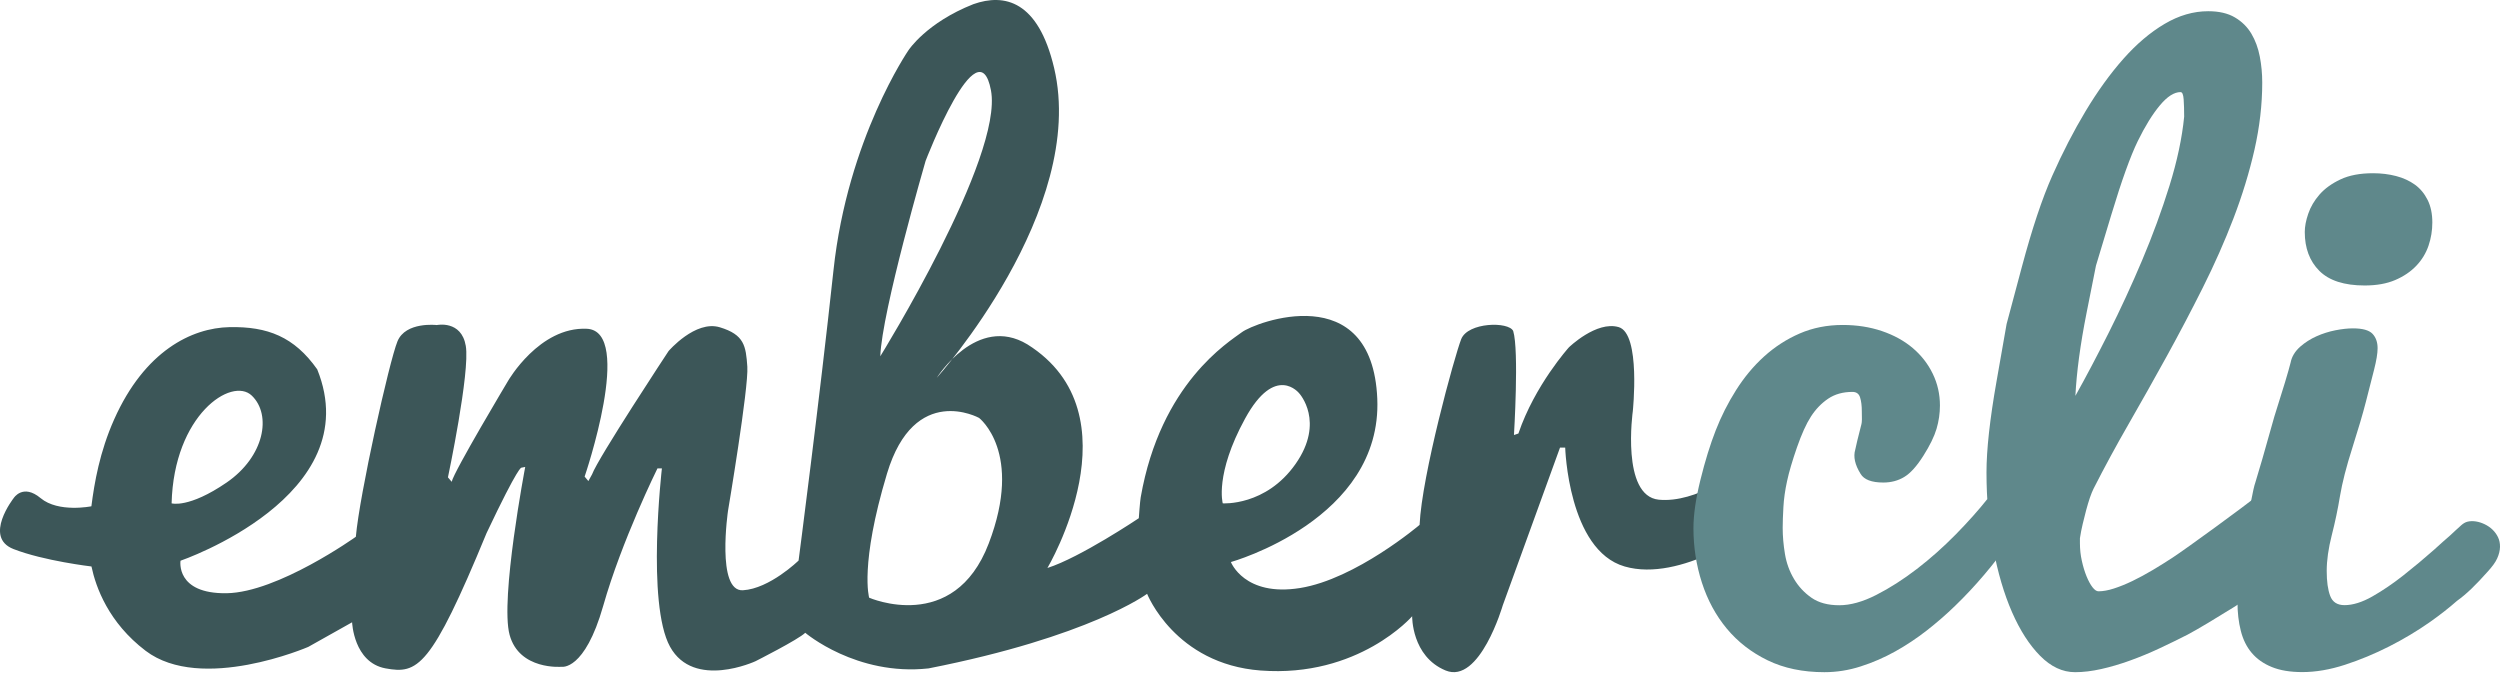
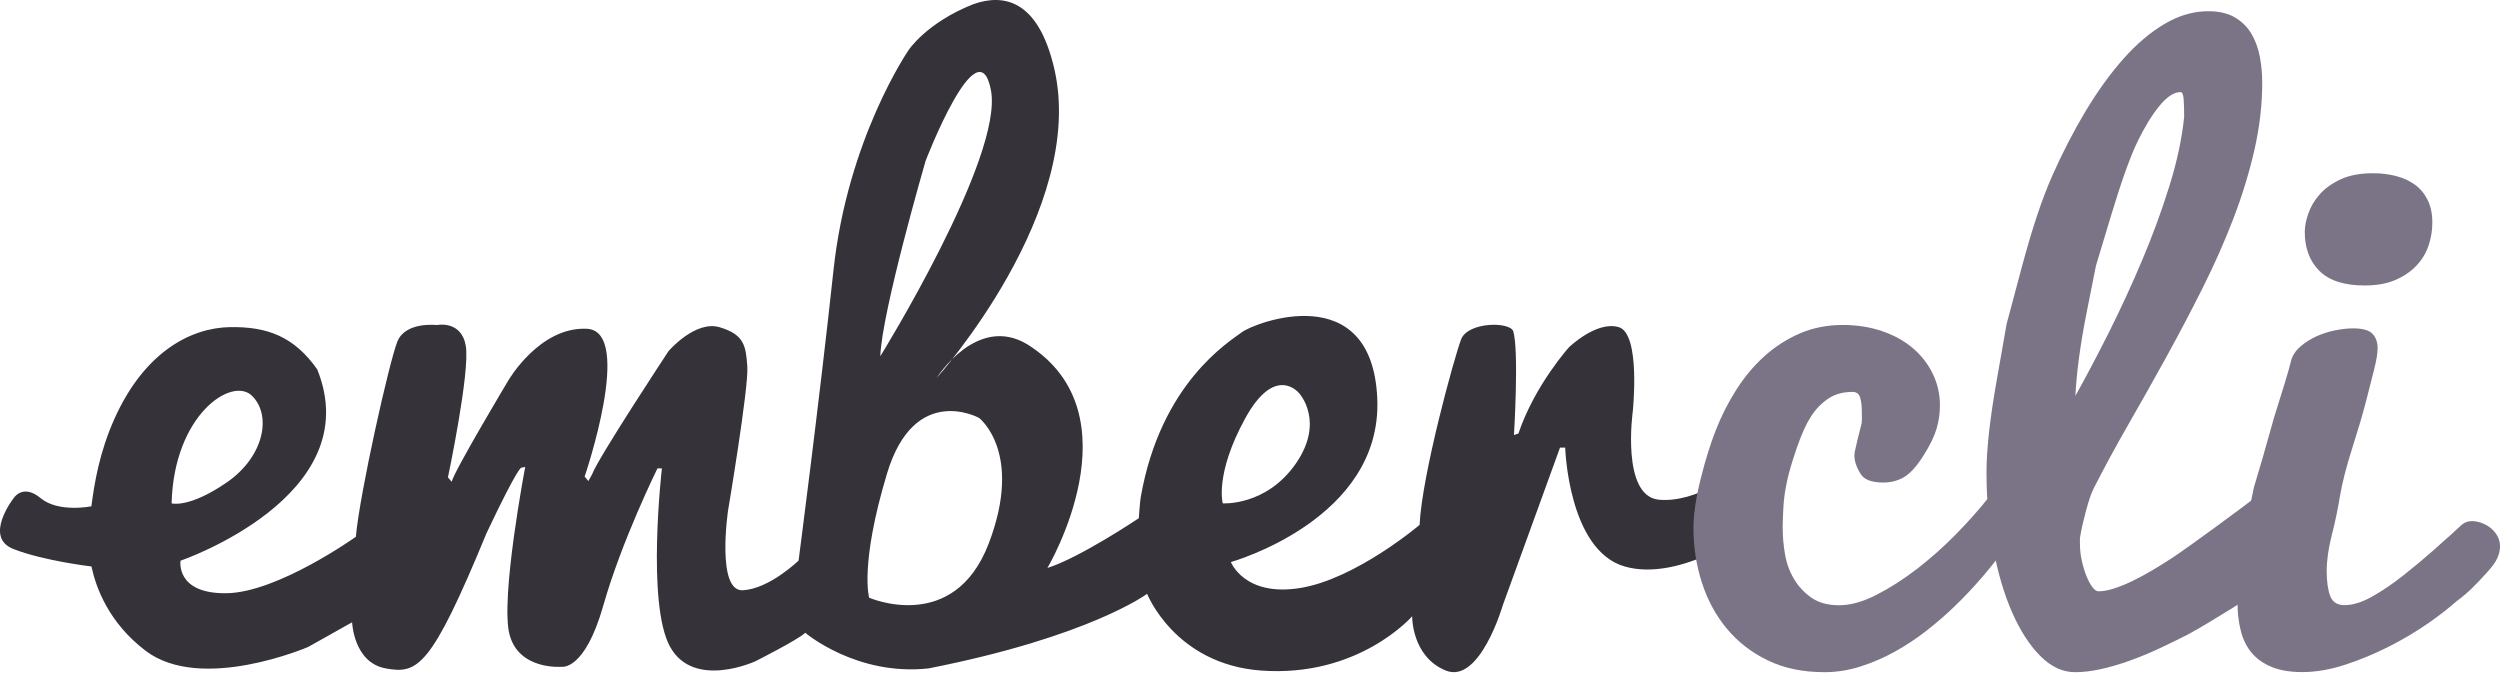
<svg xmlns="http://www.w3.org/2000/svg" version="1.1" id="Layer_1" x="0px" y="0px" width="595.563px" height="160.13px" viewBox="0 0 595.563 160.13" enable-background="new 0 0 595.563 160.13" xml:space="preserve">
-   <path fill-rule="evenodd" clip-rule="evenodd" fill="#3C5658" d="M421.541,116.413c-0.709-7.078-7.08-4.444-7.08-4.444  s-10.27,7.956-19.289,7.071c-9.029-0.885-6.199-21.066-6.199-21.066s1.949-18.497-3.361-20.047c-5.309-1.55-11.859,4.82-11.859,4.82  s-8.141,9.025-12.029,20.529l-1.061,0.354c0,0,1.24-20.174-0.18-24.775c-1.061-2.301-10.791-2.123-12.391,1.946  c-1.59,4.069-9.369,32.385-9.91,44.241c0,0-15.209,12.919-28.49,15.043c-13.27,2.123-16.459-6.194-16.459-6.194  s36.11-10.087,34.87-38.933s-29.119-18.178-32.27-15.807c-3.051,2.293-19.34,12.119-24.09,39.33  c-0.17,0.926-0.451,4.969-0.451,4.969s-13.979,9.379-21.77,11.856c0,0,21.77-36.632-4.77-53.267  c-12.041-7.256-21.59,7.963-21.59,7.963s35.92-39.994,27.959-73.795c-3.799-16.097-11.84-17.824-19.229-15.219  c-11.211,4.424-15.461,10.972-15.461,10.972s-14.51,21.06-17.869,52.382c-3.371,31.322-8.32,69.193-8.32,69.193  s-6.9,6.726-13.271,7.08c-6.369,0.354-3.539-18.936-3.539-18.936s4.949-29.377,4.6-34.332s-0.711-7.609-6.551-9.379  s-12.209,5.663-12.209,5.663s-16.811,25.483-18.23,29.376l-0.879,1.593l-0.891-1.062c0,0,11.859-34.686,0.529-35.217  c-11.32-0.53-18.75,12.388-18.75,12.388s-12.92,21.59-13.449,24.067l-0.891-1.062c0,0,5.311-25.129,4.25-31.323  c-1.061-6.193-6.9-4.955-6.9-4.955s-7.439-0.885-9.379,3.893c-1.951,4.779-9.031,36.455-9.91,46.543c0,0-18.58,13.273-30.791,13.449  c-12.219,0.178-10.979-7.744-10.979-7.744s44.779-15.325,32.568-45.586c-5.488-7.787-11.859-10.236-20.889-10.06  c-9.02,0.177-20.221,5.685-27.48,21.966c-3.461,7.766-4.721,15.135-5.43,20.713c0,0-7.84,1.599-12.09-1.94  c-4.24-3.539-6.43,0-6.43,0s-7.291,9.294-0.041,12.126c7.26,2.831,18.59,4.154,18.59,4.154h-0.01  c1.041,4.955,4.07,13.373,12.9,20.082c13.279,10.088,38.75-0.926,38.75-0.926l10.439-5.861c0,0,0.359,9.576,7.971,10.979  c7.609,1.395,10.789-0.021,24.061-32.229c7.789-16.459,8.318-15.582,8.318-15.582l0.891-0.176c0,0-6.02,31.5-3.721,39.994  c2.301,8.494,12.391,7.61,12.391,7.61s5.48,1.062,9.91-14.513c4.42-15.572,12.92-32.738,12.92-32.738h1.061  c0,0-3.721,32.208,1.939,42.473c5.67,10.264,20.359,3.454,20.359,3.454s10.261-5.182,11.851-6.774c0,0,12.18,10.371,29.369,8.488  c38.41-7.561,52.07-17.769,52.07-17.769s6.6,16.72,27.042,18.271c23.359,1.77,36.1-12.926,36.1-12.926s-0.17,9.557,7.971,12.918  c8.139,3.363,13.619-15.529,13.619-15.529l13.631-37.561h1.238c0,0,0.711,24.422,14.16,28.314  c13.451,3.894,30.971-9.116,30.971-9.116S422.242,123.493,421.541,116.413L421.541,116.413z M40.881,119.911  c0.531-21.06,14.33-30.262,19.109-25.66c4.781,4.601,3.012,14.511-6.01,20.705C44.952,121.149,40.881,119.911,40.881,119.911  L40.881,119.911z M220.501,38.329c0,0,12.57-32.739,15.57-16.812c3.01,15.928-26.361,63.354-26.361,63.354  C210.062,74.253,220.501,38.329,220.501,38.329L220.501,38.329z M235.541,129.467c-8.309,21.767-28.488,12.919-28.488,12.919  s-2.301-7.787,4.25-29.555c6.549-21.766,21.939-13.271,21.939-13.271S243.861,107.7,235.541,129.467L235.541,129.467z   M291.291,119.911c0,0-1.949-6.902,5.311-20.174c7.25-13.273,12.92-6.018,12.92-6.018s6.189,6.725-0.889,16.812  C301.553,120.618,291.291,119.911,291.291,119.911L291.291,119.911z" />
-   <path fill="#5F888B" d="M434.611,160.13c-5.129,0-9.629-0.941-13.51-2.824c-3.869-1.881-7.119-4.4-9.74-7.557  c-2.619-3.156-4.59-6.811-5.93-10.963s-2.01-8.471-2.01-12.955c0-3.209,0.561-7.059,1.67-11.543c1.109-4.485,2.32-8.401,3.631-11.75  c1.309-3.352,2.92-6.547,4.85-9.594c1.92-3.043,4.139-5.717,6.67-8.013c2.539-2.298,5.359-4.125,8.48-5.481  c3.119-1.357,6.539-2.035,10.27-2.035c3.35,0,6.459,0.484,9.32,1.451c2.859,0.971,5.299,2.315,7.33,4.029  c2.029,1.719,3.629,3.752,4.77,6.104c1.15,2.354,1.73,4.889,1.73,7.6c0,1.883-0.271,3.737-0.811,5.564  c-0.541,1.826-1.59,3.973-3.15,6.435c-1.561,2.466-3.07,4.142-4.539,5.026c-1.461,0.886-3.131,1.328-4.98,1.328  c-2.801,0-4.609-0.691-5.43-2.076c-1.34-2.159-1.76-4.069-1.271-5.73c0.172-0.884,0.66-2.933,1.49-6.145  c0.111-0.442,0.141-1.439,0.08-2.99c0-1.329-0.129-2.436-0.41-3.322c-0.27-0.884-0.879-1.328-1.818-1.328  c-2.262,0-4.191,0.541-5.791,1.617c-1.6,1.083-2.959,2.492-4.09,4.238c-1.131,1.742-2.24,4.206-3.35,7.389  c-1.1,3.186-1.891,5.856-2.35,8.016c-0.471,2.158-0.762,4.222-0.871,6.188c-0.109,1.965-0.17,3.612-0.17,4.939  c0,1.994,0.18,4.07,0.541,6.229c0.359,2.159,1.08,4.14,2.148,5.938c1.07,1.799,2.461,3.293,4.17,4.484  c1.711,1.19,3.92,1.785,6.621,1.785c2.66,0,5.59-0.816,8.799-2.449c3.211-1.634,6.441-3.697,9.682-6.188  c3.24-2.492,6.318-5.232,9.26-8.223c2.93-2.988,5.449-5.812,7.559-8.469l5.73,9.633c-4.16,5.926-8.639,11.211-13.459,15.861  c-2.051,1.993-4.281,3.932-6.68,5.812c-2.41,1.884-4.932,3.559-7.561,5.027c-2.631,1.465-5.371,2.656-8.221,3.567  C440.422,159.674,437.531,160.13,434.611,160.13L434.611,160.13z" />
-   <path fill="#5F888B" d="M494.412,94.298c2.5-4.467,5.15-9.492,7.959-15.074c2.801-5.583,5.451-11.332,7.951-17.253  c2.5-5.917,4.67-11.821,6.5-17.713c1.83-5.888,3-11.374,3.5-16.456c0-1.618-0.041-3-0.121-4.145s-0.33-1.717-0.74-1.717  c-1.529,0-3.17,1.053-4.92,3.155c-1.76,2.103-3.52,4.948-5.279,8.538c-1.75,3.59-3.85,9.427-6.289,17.516  c-2.441,8.084-3.66,12.129-3.66,12.131c0,0-0.75,3.754-2.24,11.258C495.582,82.038,494.701,88.626,494.412,94.298L494.412,94.298z   M494.332,160.13c-2.98,0-5.75-1.294-8.311-3.883c-2.57-2.59-4.799-6.062-6.709-10.424c-1.9-4.357-3.391-9.414-4.461-15.162  c-1.08-5.748-1.619-11.784-1.619-18.106c0-5.433,0.799-12.685,2.4-21.756c1.6-9.071,2.389-13.606,2.389-13.606  s1.211-4.527,3.631-13.59c2.42-9.06,4.84-16.328,7.279-21.801c2.43-5.471,5.07-10.584,7.92-15.34  c2.859-4.755,5.85-8.899,8.98-12.433c3.129-3.53,6.4-6.31,9.811-8.326c3.41-2.021,6.879-3.03,10.41-3.03  c2.559,0,4.68,0.49,6.34,1.469c1.67,0.978,2.979,2.27,3.939,3.877c0.949,1.604,1.619,3.423,2.01,5.453  c0.391,2.033,0.58,4.104,0.58,6.21c0,5.235-0.619,10.565-1.85,15.993c-1.24,5.428-2.91,10.885-5.01,16.367  c-2.102,5.484-4.541,10.982-7.301,16.492c-2.76,5.514-5.641,10.983-8.629,16.412c-2.99,5.426-6,10.773-9.021,16.033  c-3.029,5.26-5.809,10.404-8.369,15.428c-0.281,0.56-0.57,1.285-0.881,2.178c-0.299,0.895-0.59,1.855-0.869,2.89  c-0.281,1.035-0.551,2.136-0.83,3.31c-0.281,1.172-0.5,2.316-0.67,3.432v1.173c0,1.452,0.15,2.86,0.459,4.229  c0.301,1.367,0.68,2.597,1.121,3.685c0.449,1.09,0.92,1.955,1.42,2.599c0.5,0.639,0.969,0.961,1.41,0.961  c1.08,0,2.32-0.223,3.699-0.67c1.391-0.447,2.871-1.047,4.43-1.8c1.551-0.753,3.16-1.618,4.801-2.596s3.23-1.97,4.76-2.974  c3.57-2.345,16.58-11.873,20.5-14.943l4.801,19.889c-5.08,3.37-16.83,10.807-21.791,13.438c-2.17,1.105-4.41,2.197-6.719,3.275  c-2.301,1.08-4.631,2.043-6.971,2.883c-2.33,0.844-4.609,1.517-6.84,2.015C498.352,159.88,496.271,160.13,494.332,160.13  L494.332,160.13z" />
-   <path fill="#5F888B" d="M595.092,127.983c-0.33-0.688-0.77-1.291-1.32-1.818c-0.549-0.524-1.18-0.953-1.869-1.283  c-0.691-0.329-1.381-0.551-2.08-0.66c-0.689-0.111-1.35-0.095-1.961,0.047c-0.619,0.145-1.08,0.467-1.52,0.848  c-0.881,0.77-1.76,1.608-2.65,2.432c-1.48,1.242-2.039,1.822-3.83,3.41c-2.379,2.105-4.82,4.139-7.309,6.104  c-2.49,1.964-4.961,3.642-7.391,5.023c-2.439,1.385-4.65,2.075-6.65,2.075c-1.709,0-2.85-0.733-3.4-2.198  c-0.559-1.466-0.83-3.445-0.83-5.937c0-2.545,0.4-5.373,1.191-8.486c0.799-3.113,1.459-6.248,1.979-9.403  c0.531-3.155,1.5-6.968,2.932-11.438c1.42-4.473,2.5-8.129,3.229-10.974c0.721-2.845,1.371-5.379,1.941-7.606  c0.568-2.223,0.85-3.942,0.85-5.162c0-1.438-0.41-2.588-1.221-3.447c-0.82-0.857-2.369-1.286-4.65-1.286  c-1.25,0-2.648,0.156-4.199,0.461c-1.551,0.312-3.051,0.785-4.49,1.429c-1.439,0.646-2.73,1.471-3.881,2.478  c-1.25,1.12-2.01,2.379-2.279,3.776c-0.49,1.996-1.789,6.301-3.891,12.914c-2.27,8.113-3.779,13.351-4.529,15.717  c-0.459,1.187-1.48,6.59-3.08,16.209c-0.779,4.652-1.16,8.721-1.16,12.209c0,2.49,0.26,4.775,0.791,6.85  c0.52,2.079,1.389,3.836,2.609,5.275c1.221,1.441,2.811,2.561,4.779,3.361c1.961,0.803,4.391,1.205,7.271,1.205  c3.199,0,6.6-0.58,10.17-1.744c3.568-1.162,7.068-2.617,10.5-4.357c3.439-1.747,6.629-3.655,9.6-5.732  c2.59-1.816,4.74-3.521,6.59-5.148c2.24-1.59,4.449-3.746,7.4-7.064c0.969-1.086,1.719-2.061,2.15-3.021  c0.439-0.963,0.658-1.873,0.68-2.734C595.582,129.442,595.422,128.669,595.092,127.983L595.092,127.983z" />
-   <path fill="#5F888B" d="M563.332,68.009c2.82,0,5.25-0.432,7.27-1.299c2.02-0.866,3.689-1.999,5.02-3.395  c1.33-1.398,2.301-2.99,2.91-4.779c0.611-1.787,0.91-3.633,0.91-5.532c0-2.068-0.369-3.854-1.119-5.366  c-0.75-1.508-1.76-2.725-3.031-3.646c-1.279-0.92-2.77-1.604-4.488-2.055c-1.711-0.443-3.541-0.669-5.48-0.669  c-3.1,0-5.68,0.49-7.76,1.468c-2.08,0.979-3.74,2.182-4.99,3.604c-1.24,1.425-2.141,2.949-2.689,4.57  c-0.561,1.621-0.83,3.072-0.83,4.358c0,3.854,1.158,6.944,3.479,9.261C554.861,66.849,558.461,68.009,563.332,68.009L563.332,68.009  z" />
+   <path fill-rule="evenodd" clip-rule="evenodd" fill="#35323A" d="M421.541,116.413c-0.709-7.078-7.08-4.444-7.08-4.444  s-10.27,7.956-19.289,7.071c-9.029-0.885-6.199-21.066-6.199-21.066s1.949-18.497-3.361-20.047c-5.309-1.55-11.859,4.82-11.859,4.82  s-8.141,9.025-12.029,20.529l-1.061,0.354c0,0,1.24-20.174-0.18-24.775c-1.061-2.301-10.791-2.123-12.391,1.946  c-1.59,4.069-9.369,32.385-9.91,44.241c0,0-15.209,12.919-28.49,15.043c-13.27,2.123-16.459-6.194-16.459-6.194  s36.11-10.087,34.87-38.933s-29.119-18.178-32.27-15.807c-3.051,2.293-19.34,12.119-24.09,39.33  c-0.17,0.926-0.451,4.969-0.451,4.969s-13.979,9.379-21.77,11.856c0,0,21.77-36.632-4.77-53.267  c-12.041-7.256-21.59,7.963-21.59,7.963s35.92-39.994,27.959-73.795c-3.799-16.097-11.84-17.824-19.229-15.219  c-11.211,4.424-15.461,10.972-15.461,10.972s-14.51,21.06-17.869,52.382c-3.371,31.322-8.32,69.193-8.32,69.193  s-6.9,6.726-13.271,7.08c-6.369,0.354-3.539-18.936-3.539-18.936s4.949-29.377,4.6-34.332s-0.711-7.609-6.551-9.379  s-12.209,5.663-12.209,5.663s-16.811,25.483-18.23,29.376l-0.879,1.593l-0.891-1.062c0,0,11.859-34.686,0.529-35.217  c-11.32-0.53-18.75,12.388-18.75,12.388s-12.92,21.59-13.449,24.067l-0.891-1.062c0,0,5.311-25.129,4.25-31.323  c-1.061-6.193-6.9-4.955-6.9-4.955s-7.439-0.885-9.379,3.893c-1.951,4.779-9.031,36.455-9.91,46.543c0,0-18.58,13.273-30.791,13.449  c-12.219,0.178-10.979-7.744-10.979-7.744s44.779-15.325,32.568-45.586c-5.488-7.787-11.859-10.236-20.889-10.06  c-9.02,0.177-20.221,5.685-27.48,21.966c-3.461,7.766-4.721,15.135-5.43,20.713c0,0-7.84,1.599-12.09-1.94  c-4.24-3.539-6.43,0-6.43,0s-7.291,9.294-0.041,12.126c7.26,2.831,18.59,4.154,18.59,4.154h-0.01  c1.041,4.955,4.07,13.373,12.9,20.082c13.279,10.088,38.75-0.926,38.75-0.926l10.439-5.861c0,0,0.359,9.576,7.971,10.979  c7.609,1.395,10.789-0.021,24.061-32.229c7.789-16.459,8.318-15.582,8.318-15.582l0.891-0.176c0,0-6.02,31.5-3.721,39.994  c2.301,8.494,12.391,7.61,12.391,7.61s5.48,1.062,9.91-14.513c4.42-15.572,12.92-32.738,12.92-32.738h1.061  c0,0-3.721,32.208,1.939,42.473c5.67,10.264,20.359,3.454,20.359,3.454s10.261-5.182,11.851-6.774c0,0,12.18,10.371,29.369,8.488  c38.41-7.561,52.07-17.769,52.07-17.769s6.6,16.72,27.042,18.271c23.359,1.77,36.1-12.926,36.1-12.926s-0.17,9.557,7.971,12.918  c8.139,3.363,13.619-15.529,13.619-15.529l13.631-37.561h1.238c0,0,0.711,24.422,14.16,28.314  c13.451,3.894,30.971-9.116,30.971-9.116S422.242,123.493,421.541,116.413L421.541,116.413z M40.881,119.911  c0.531-21.06,14.33-30.262,19.109-25.66c4.781,4.601,3.012,14.511-6.01,20.705C44.952,121.149,40.881,119.911,40.881,119.911  L40.881,119.911z M220.501,38.329c0,0,12.57-32.739,15.57-16.812c3.01,15.928-26.361,63.354-26.361,63.354  C210.062,74.253,220.501,38.329,220.501,38.329L220.501,38.329z M235.541,129.467c-8.309,21.767-28.488,12.919-28.488,12.919  s-2.301-7.787,4.25-29.555c6.549-21.766,21.939-13.271,21.939-13.271S243.861,107.7,235.541,129.467L235.541,129.467z   M291.291,119.911c0,0-1.949-6.902,5.311-20.174c7.25-13.273,12.92-6.018,12.92-6.018s6.189,6.725-0.889,16.812  C301.553,120.618,291.291,119.911,291.291,119.911L291.291,119.911z" />
+   <path fill="#7B7486" d="M434.611,160.13c-5.129,0-9.629-0.941-13.51-2.824c-3.869-1.881-7.119-4.4-9.74-7.557  c-2.619-3.156-4.59-6.811-5.93-10.963s-2.01-8.471-2.01-12.955c0-3.209,0.561-7.059,1.67-11.543c1.109-4.485,2.32-8.401,3.631-11.75  c1.309-3.352,2.92-6.547,4.85-9.594c1.92-3.043,4.139-5.717,6.67-8.013c2.539-2.298,5.359-4.125,8.48-5.481  c3.119-1.357,6.539-2.035,10.27-2.035c3.35,0,6.459,0.484,9.32,1.451c2.859,0.971,5.299,2.315,7.33,4.029  c2.029,1.719,3.629,3.752,4.77,6.104c1.15,2.354,1.73,4.889,1.73,7.6c0,1.883-0.271,3.737-0.811,5.564  c-0.541,1.826-1.59,3.973-3.15,6.435c-1.561,2.466-3.07,4.142-4.539,5.026c-1.461,0.886-3.131,1.328-4.98,1.328  c-2.801,0-4.609-0.691-5.43-2.076c-1.34-2.159-1.76-4.069-1.271-5.73c0.172-0.884,0.66-2.933,1.49-6.145  c0.111-0.442,0.141-1.439,0.08-2.99c0-1.329-0.129-2.436-0.41-3.322c-0.27-0.884-0.879-1.328-1.818-1.328  c-2.262,0-4.191,0.541-5.791,1.617c-1.6,1.083-2.959,2.492-4.09,4.238c-1.131,1.742-2.24,4.206-3.35,7.389  c-1.1,3.186-1.891,5.856-2.35,8.016c-0.471,2.158-0.762,4.222-0.871,6.188c-0.109,1.965-0.17,3.612-0.17,4.939  c0,1.994,0.18,4.07,0.541,6.229c0.359,2.159,1.08,4.14,2.148,5.938c1.07,1.799,2.461,3.293,4.17,4.484  c1.711,1.19,3.92,1.785,6.621,1.785c2.66,0,5.59-0.816,8.799-2.449c3.211-1.634,6.441-3.697,9.682-6.188  c3.24-2.492,6.318-5.232,9.26-8.223c2.93-2.988,5.449-5.812,7.559-8.469l5.73,9.633c-4.16,5.926-8.639,11.211-13.459,15.861  c-2.051,1.993-4.281,3.932-6.68,5.812c-2.41,1.884-4.932,3.559-7.561,5.027c-2.631,1.465-5.371,2.656-8.221,3.567  C440.422,159.674,437.531,160.13,434.611,160.13L434.611,160.13z" />
+   <path fill="#7B7486" d="M494.412,94.298c2.5-4.467,5.15-9.492,7.959-15.074c2.801-5.583,5.451-11.332,7.951-17.253  c2.5-5.917,4.67-11.821,6.5-17.713c1.83-5.888,3-11.374,3.5-16.456c0-1.618-0.041-3-0.121-4.145s-0.33-1.717-0.74-1.717  c-1.529,0-3.17,1.053-4.92,3.155c-1.76,2.103-3.52,4.948-5.279,8.538c-1.75,3.59-3.85,9.427-6.289,17.516  c-2.441,8.084-3.66,12.129-3.66,12.131c0,0-0.75,3.754-2.24,11.258C495.582,82.038,494.701,88.626,494.412,94.298L494.412,94.298z   M494.332,160.13c-2.98,0-5.75-1.294-8.311-3.883c-2.57-2.59-4.799-6.062-6.709-10.424c-1.9-4.357-3.391-9.414-4.461-15.162  c-1.08-5.748-1.619-11.784-1.619-18.106c0-5.433,0.799-12.685,2.4-21.756c1.6-9.071,2.389-13.606,2.389-13.606  s1.211-4.527,3.631-13.59c2.42-9.06,4.84-16.328,7.279-21.801c2.43-5.471,5.07-10.584,7.92-15.34  c2.859-4.755,5.85-8.899,8.98-12.433c3.129-3.53,6.4-6.31,9.811-8.326c3.41-2.021,6.879-3.03,10.41-3.03  c2.559,0,4.68,0.49,6.34,1.469c1.67,0.978,2.979,2.27,3.939,3.877c0.949,1.604,1.619,3.423,2.01,5.453  c0.391,2.033,0.58,4.104,0.58,6.21c0,5.235-0.619,10.565-1.85,15.993c-1.24,5.428-2.91,10.885-5.01,16.367  c-2.102,5.484-4.541,10.982-7.301,16.492c-2.76,5.514-5.641,10.983-8.629,16.412c-2.99,5.426-6,10.773-9.021,16.033  c-3.029,5.26-5.809,10.404-8.369,15.428c-0.281,0.56-0.57,1.285-0.881,2.178c-0.299,0.895-0.59,1.855-0.869,2.89  c-0.281,1.035-0.551,2.136-0.83,3.31c-0.281,1.172-0.5,2.316-0.67,3.432v1.173c0,1.452,0.15,2.86,0.459,4.229  c0.301,1.367,0.68,2.597,1.121,3.685c0.449,1.09,0.92,1.955,1.42,2.599c0.5,0.639,0.969,0.961,1.41,0.961  c1.08,0,2.32-0.223,3.699-0.67c1.391-0.447,2.871-1.047,4.43-1.8c1.551-0.753,3.16-1.618,4.801-2.596s3.23-1.97,4.76-2.974  c3.57-2.345,16.58-11.873,20.5-14.943l4.801,19.889c-5.08,3.37-16.83,10.807-21.791,13.438c-2.17,1.105-4.41,2.197-6.719,3.275  c-2.301,1.08-4.631,2.043-6.971,2.883c-2.33,0.844-4.609,1.517-6.84,2.015C498.352,159.88,496.271,160.13,494.332,160.13  L494.332,160.13z" />
+   <path fill="#7B7486" d="M595.092,127.983c-0.33-0.688-0.77-1.291-1.32-1.818c-0.549-0.524-1.18-0.953-1.869-1.283  c-0.691-0.329-1.381-0.551-2.08-0.66c-0.689-0.111-1.35-0.095-1.961,0.047c-0.619,0.145-1.08,0.467-1.52,0.848  c-0.881,0.77-1.76,1.608-2.65,2.432c-1.48,1.242-2.039,1.822-3.83,3.41c-2.379,2.105-4.82,4.139-7.309,6.104  c-2.49,1.964-4.961,3.642-7.391,5.023c-2.439,1.385-4.65,2.075-6.65,2.075c-1.709,0-2.85-0.733-3.4-2.198  c-0.559-1.466-0.83-3.445-0.83-5.937c0-2.545,0.4-5.373,1.191-8.486c0.799-3.113,1.459-6.248,1.979-9.403  c0.531-3.155,1.5-6.968,2.932-11.438c1.42-4.473,2.5-8.129,3.229-10.974c0.721-2.845,1.371-5.379,1.941-7.606  c0.568-2.223,0.85-3.942,0.85-5.162c0-1.438-0.41-2.588-1.221-3.447c-0.82-0.857-2.369-1.286-4.65-1.286  c-1.25,0-2.648,0.156-4.199,0.461c-1.551,0.312-3.051,0.785-4.49,1.429c-1.439,0.646-2.73,1.471-3.881,2.478  c-1.25,1.12-2.01,2.379-2.279,3.776c-0.49,1.996-1.789,6.301-3.891,12.914c-2.27,8.113-3.779,13.351-4.529,15.717  c-0.459,1.187-1.48,6.59-3.08,16.209c-0.779,4.652-1.16,8.721-1.16,12.209c0,2.49,0.26,4.775,0.791,6.85  c0.52,2.079,1.389,3.836,2.609,5.275c1.221,1.441,2.811,2.561,4.779,3.361c1.961,0.803,4.391,1.205,7.271,1.205  c3.199,0,6.6-0.58,10.17-1.744c3.568-1.162,7.068-2.617,10.5-4.357c3.439-1.747,6.629-3.655,9.6-5.732  c2.59-1.816,4.74-3.521,6.59-5.148c2.24-1.59,4.449-3.746,7.4-7.064c0.969-1.086,1.719-2.061,2.15-3.021  c0.439-0.963,0.658-1.873,0.68-2.734C595.582,129.442,595.422,128.669,595.092,127.983L595.092,127.983z" />
+   <path fill="#7B7486" d="M563.332,68.009c2.82,0,5.25-0.432,7.27-1.299c2.02-0.866,3.689-1.999,5.02-3.395  c1.33-1.398,2.301-2.99,2.91-4.779c0.611-1.787,0.91-3.633,0.91-5.532c0-2.068-0.369-3.854-1.119-5.366  c-0.75-1.508-1.76-2.725-3.031-3.646c-1.279-0.92-2.77-1.604-4.488-2.055c-1.711-0.443-3.541-0.669-5.48-0.669  c-3.1,0-5.68,0.49-7.76,1.468c-2.08,0.979-3.74,2.182-4.99,3.604c-1.24,1.425-2.141,2.949-2.689,4.57  c-0.561,1.621-0.83,3.072-0.83,4.358c0,3.854,1.158,6.944,3.479,9.261C554.861,66.849,558.461,68.009,563.332,68.009L563.332,68.009  z" />
</svg>
